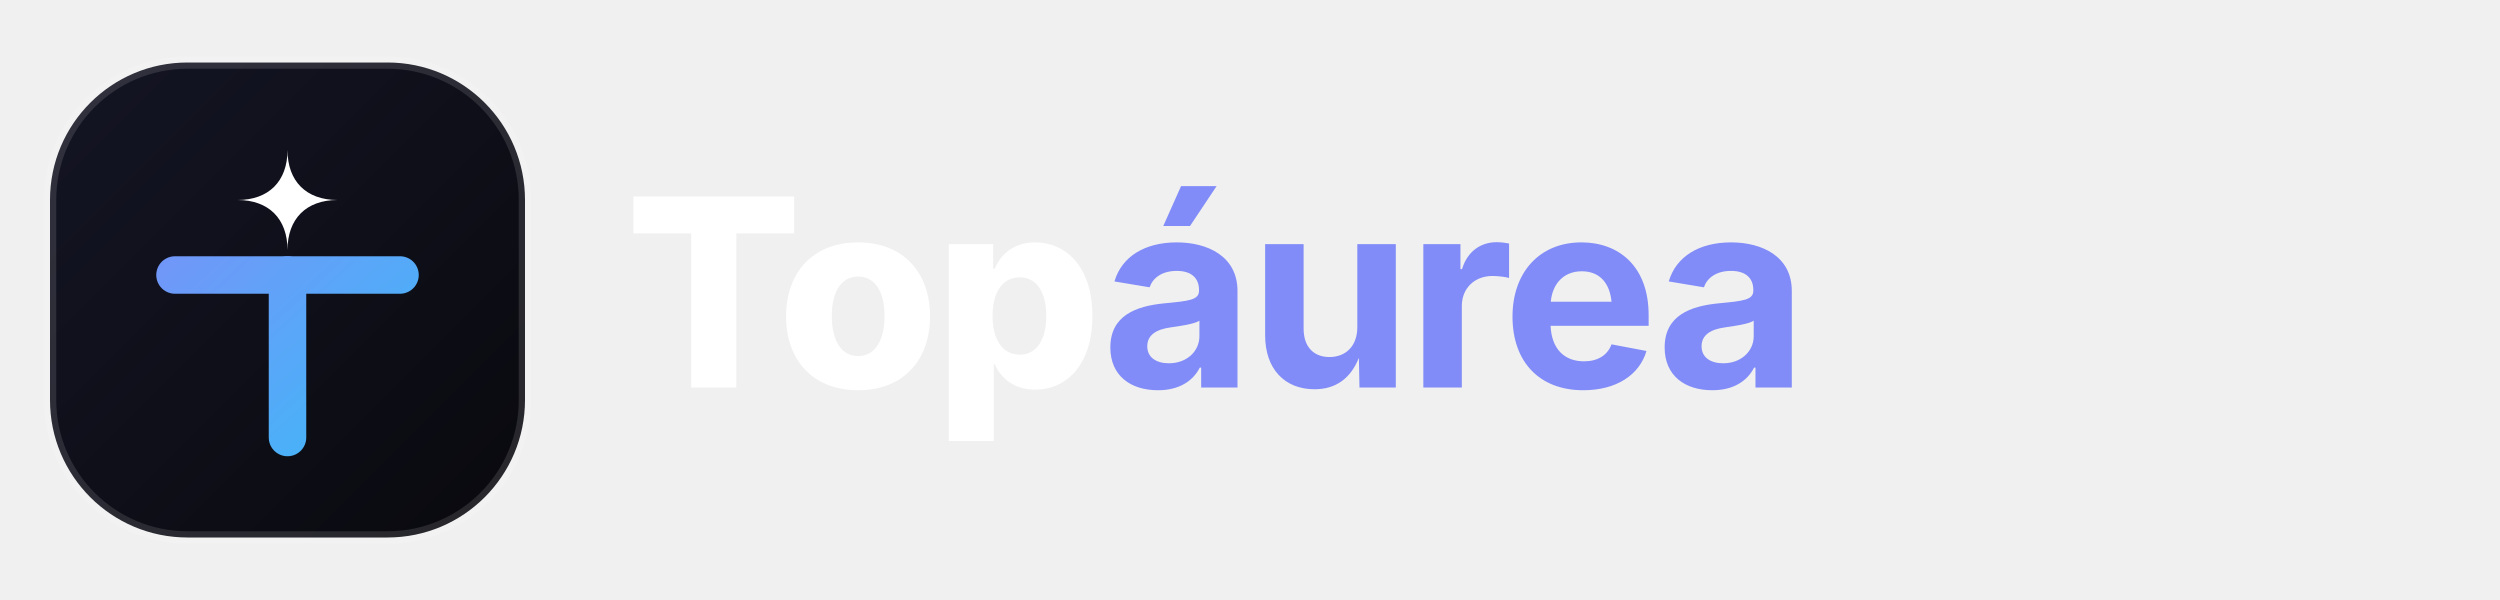
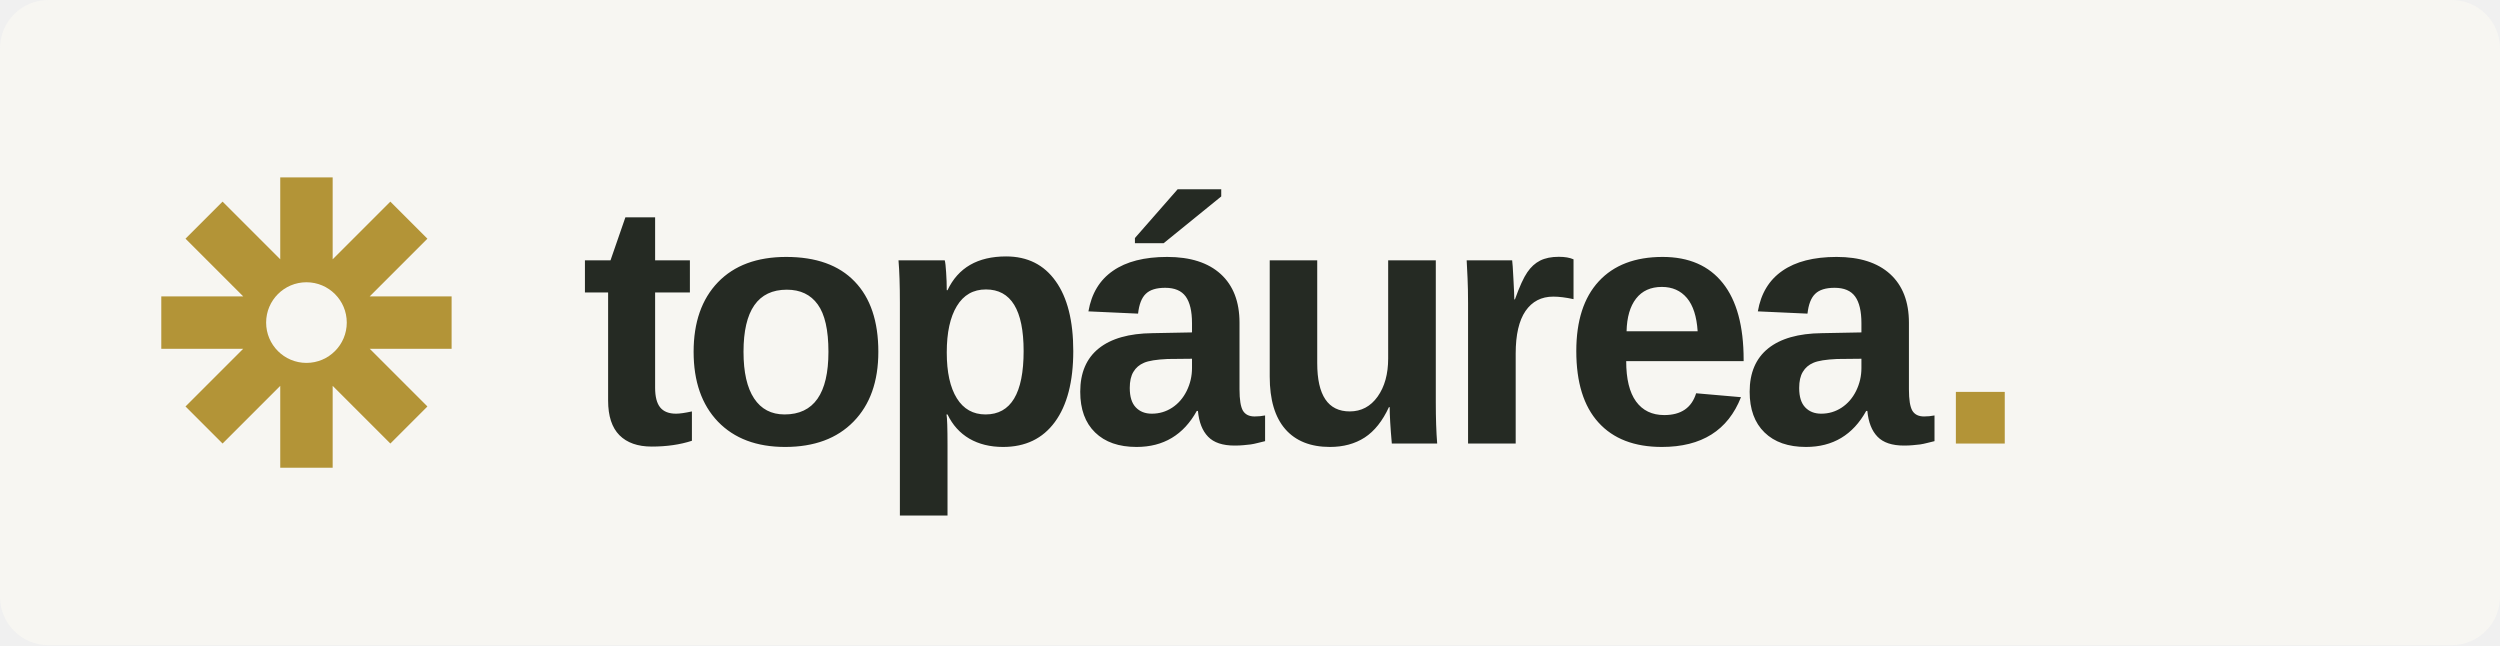
- <svg xmlns="http://www.w3.org/2000/svg" viewBox="0 0 200 48" fill="none">
-   <defs>
-     <linearGradient id="mobBg" x1="0" y1="0" x2="38" y2="38" gradientUnits="userSpaceOnUse">
-       <stop offset="0%" stop-color="#141524" />
-       <stop offset="100%" stop-color="#09090e" />
-     </linearGradient>
-     <linearGradient id="mobGrad" x1="8" y1="6" x2="32" y2="32" gradientUnits="userSpaceOnUse">
-       <stop offset="0%" stop-color="#818cf8" />
-       <stop offset="100%" stop-color="#38bdf8" />
-     </linearGradient>
-   </defs>
-   <g transform="translate(4, 5)">
-     <rect x="0" y="0" width="38" height="38" rx="11" fill="url(#mobBg)" stroke="#ffffff" stroke-opacity="0.12" stroke-width="1" />
-     <path d="M 10 17 L 28 17" stroke="url(#mobGrad)" stroke-width="3" stroke-linecap="round" />
-     <path d="M 19 17 L 19 30" stroke="url(#mobGrad)" stroke-width="3" stroke-linecap="round" />
-     <path d="M 19 7 C 19 9.5 20.5 11 23 11 C 20.5 11 19 12.5 19 15 C 19 12.5 17.5 11 15 11 C 17.5 11 19 9.5 19 7 Z" fill="#ffffff" />
+ <svg xmlns="http://www.w3.org/2000/svg" viewBox="0 0 310 80">
+   <rect width="310" height="80" rx="6" fill="#f7f6f2" />
+   <g transform="translate(18 20)">
+     <path d="M20 2v36M2 20h36M7.3 7.3l25.4 25.4M7.3 32.7 32.7 7.3" stroke="#b39437" stroke-width="6.5" />
+     <circle cx="20" cy="20" r="5" fill="#f7f6f2" />
  </g>
-   <text x="50" y="31" font-family="-apple-system, BlinkMacSystemFont, 'Plus Jakarta Sans', sans-serif" font-size="21" font-weight="800" fill="#ffffff" letter-spacing="-0.02em">Top<tspan fill="#818cf8" font-weight="700">áurea</tspan>
+   <text x="72" y="55" font-family="Arial,sans-serif" font-size="43" font-weight="600" letter-spacing="-2" fill="#252a23">topáurea<tspan fill="#b39437">.</tspan>
  </text>
</svg>
